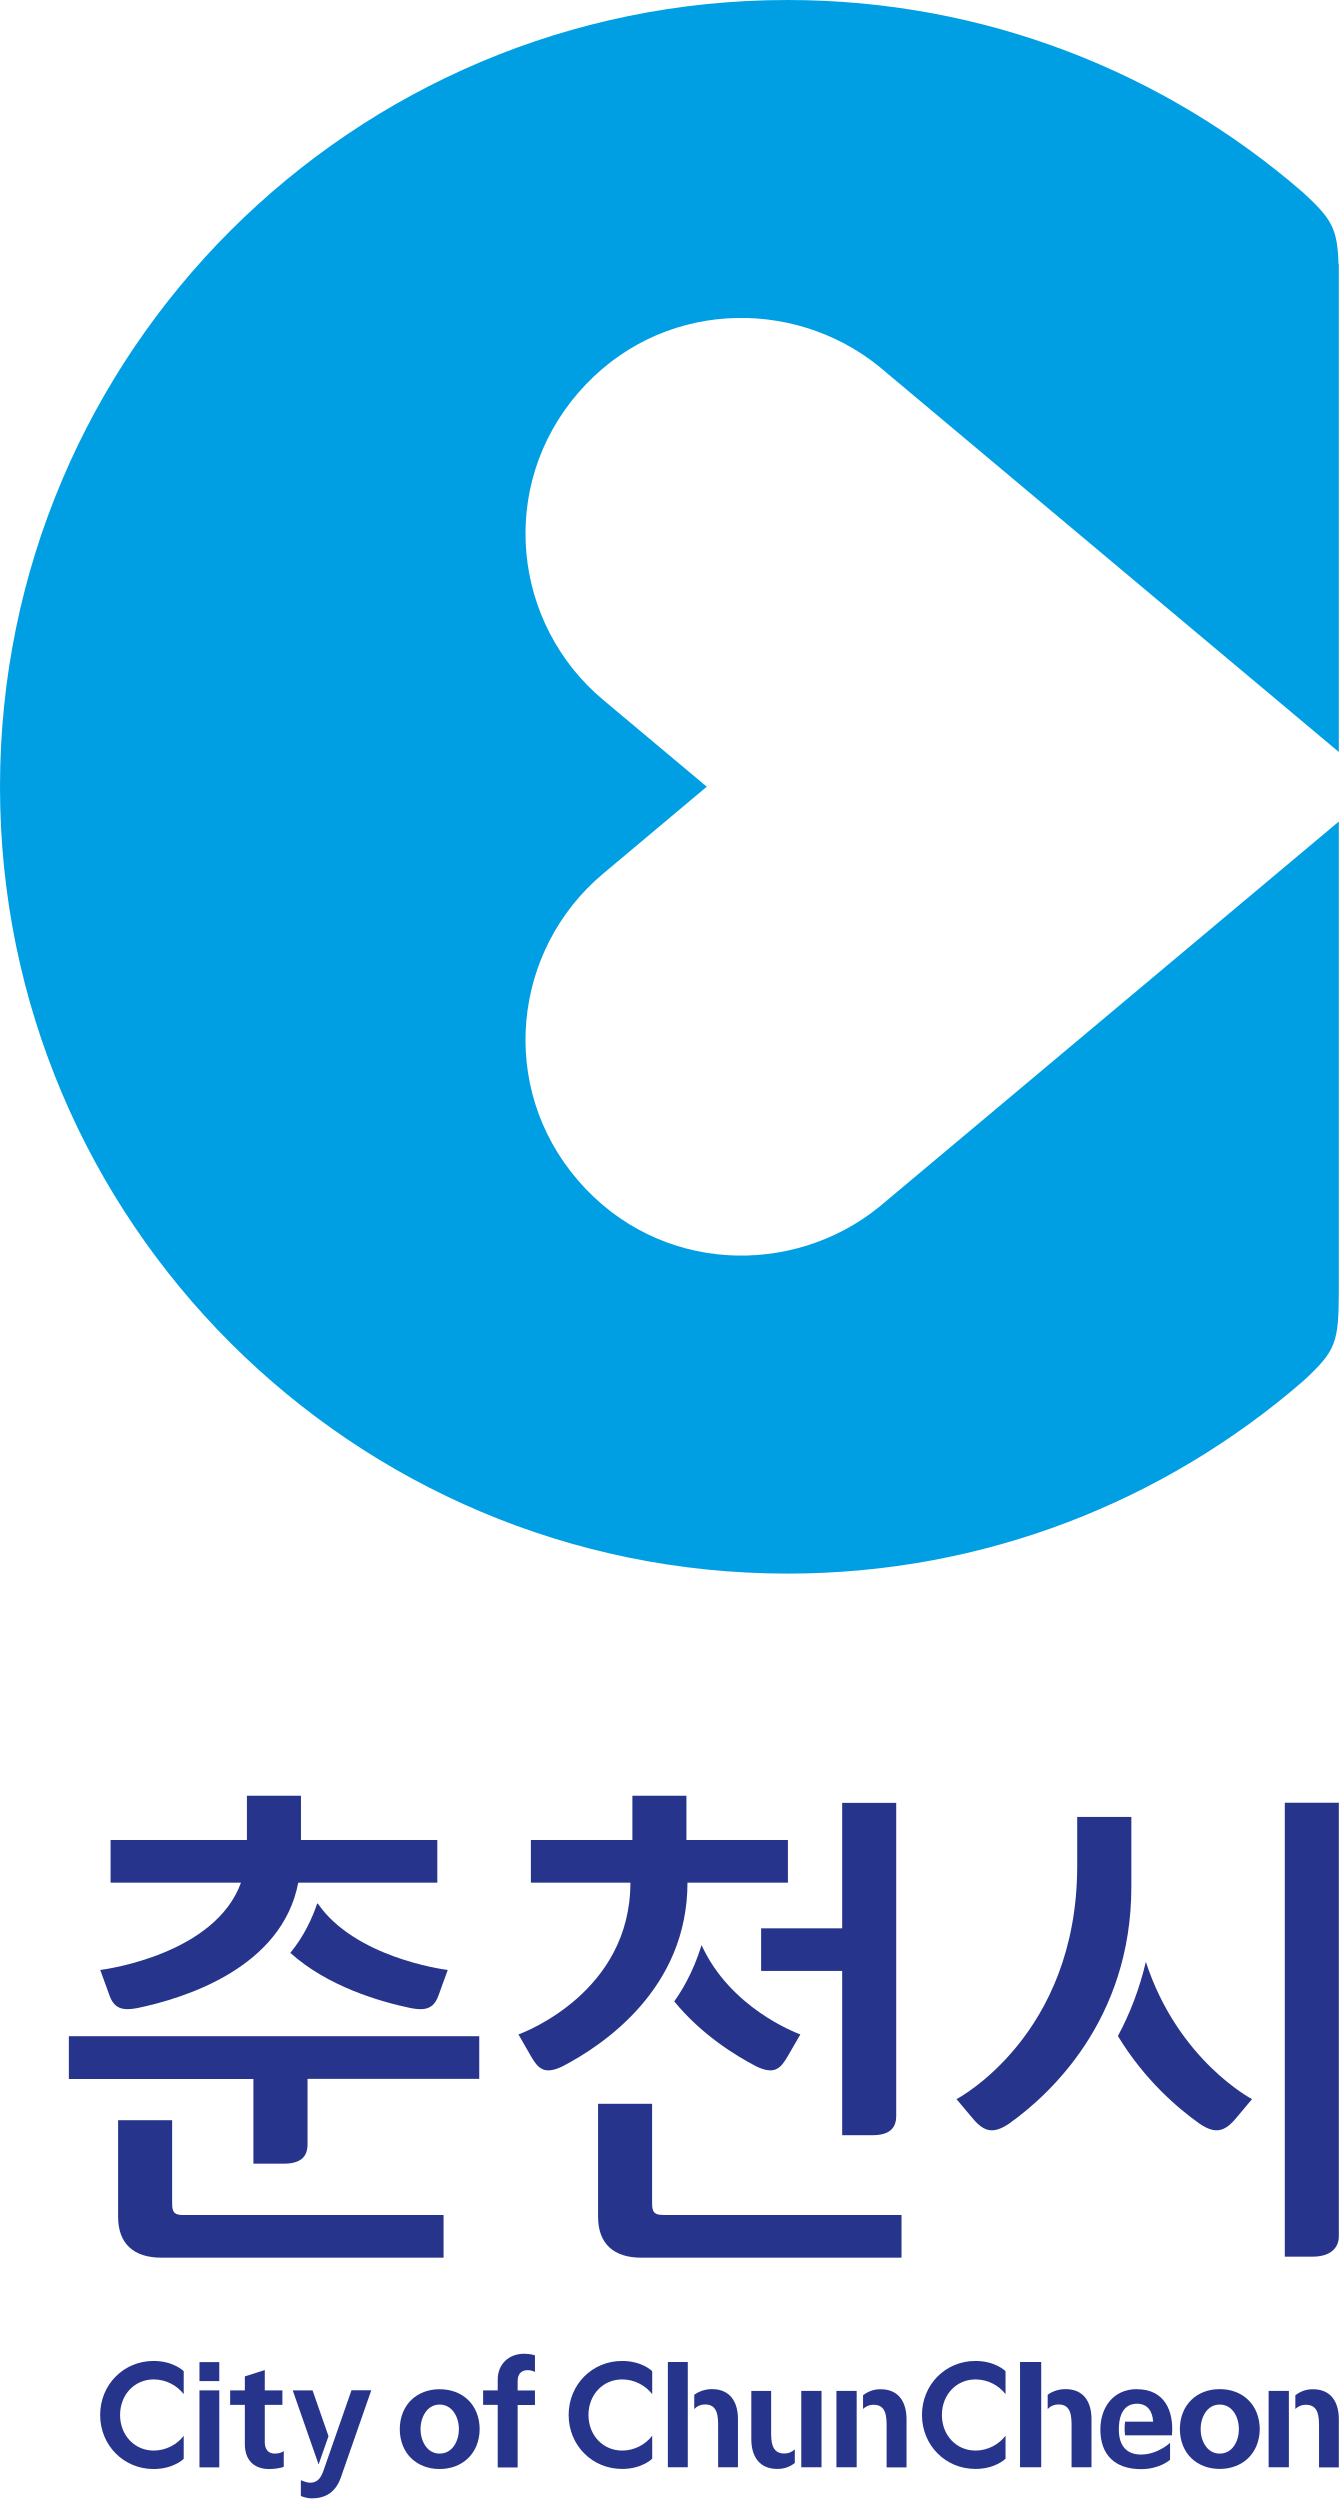
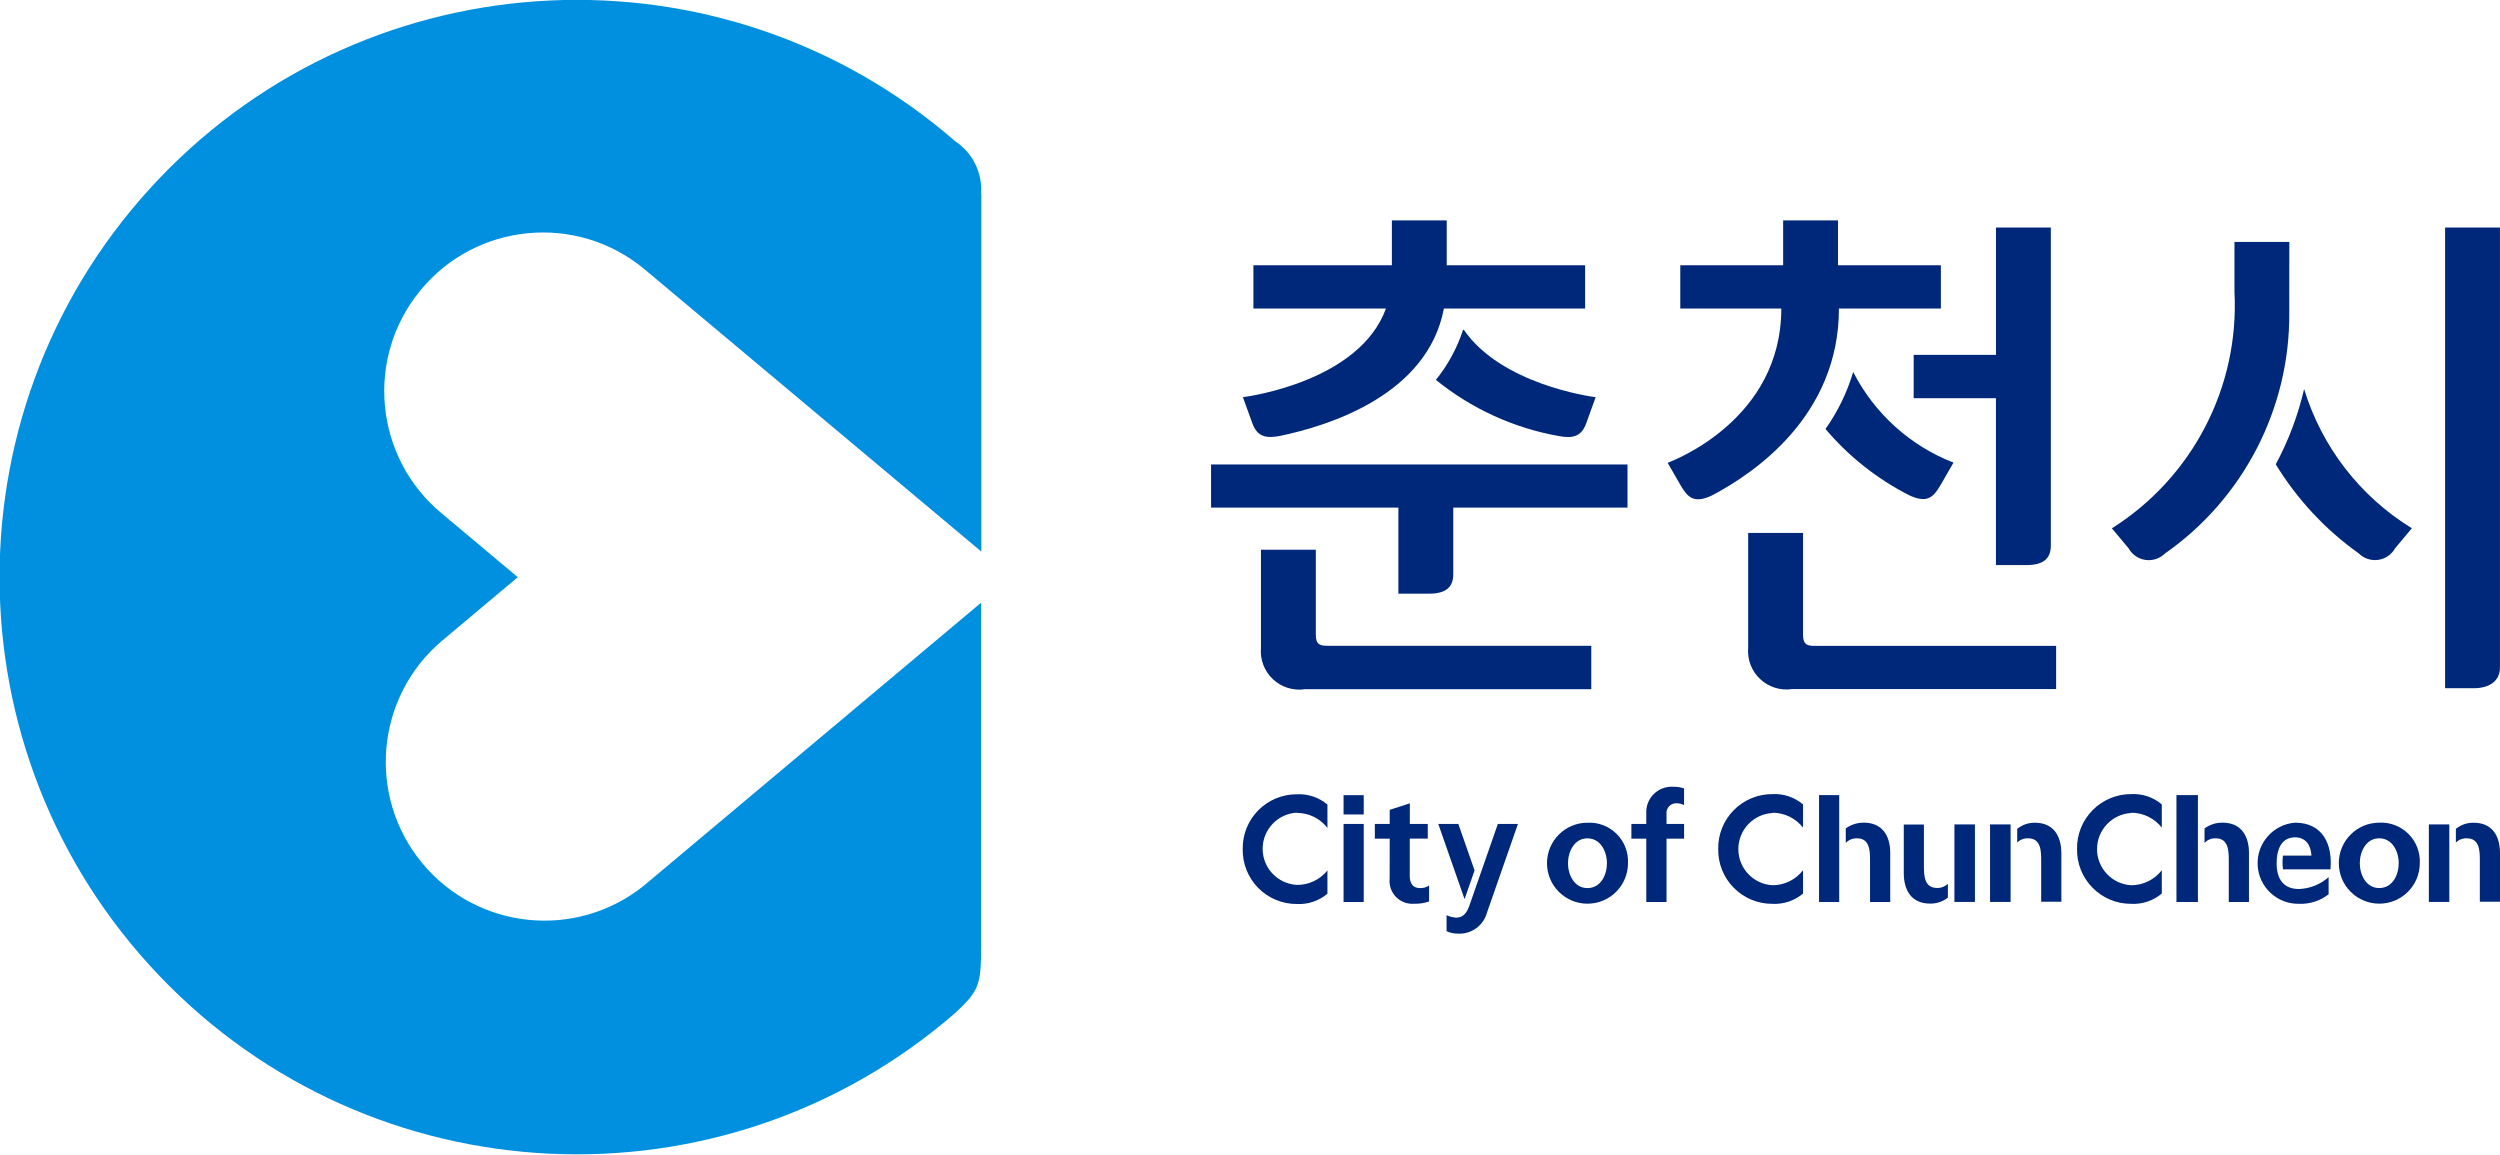
- <svg xmlns="http://www.w3.org/2000/svg" width="211" height="394" viewBox="0 0 211 394" fill="none">
-   <path d="M210.951 41.623C210.77 35.94 209.882 34.511 205.344 30.322C183.577 11.449 155.2 0 124.111 0C55.57 0 0 55.52 0 124C0 192.48 55.57 248 124.111 248C155.217 248 183.61 236.535 205.394 217.645C210.589 212.832 210.967 211.666 211 203.42V129.47L138.513 190.246C124.9 201.252 103.839 200.792 91.114 186.057C78.389 171.323 80.773 149.641 95.06 137.683C95.192 137.568 111.287 124.082 111.386 123.984C111.271 123.901 95.192 110.416 95.06 110.301C80.773 98.343 78.389 76.677 91.114 61.926C103.839 47.192 124.916 46.748 138.513 57.737L211 118.514V41.623H210.951Z" fill="#009FE3" />
-   <path d="M108.394 372.251H105.254V388.84H108.394V372.251Z" fill="#27348B" />
-   <path d="M112.224 376.525C111.139 376.525 110.169 376.87 109.413 377.413V379.665C109.824 379.238 110.383 378.942 111.139 378.942C113.162 378.942 113.178 380.931 113.178 382.411V388.839H116.302V381.243C116.302 378.547 115.069 376.525 112.208 376.525H112.224Z" fill="#27348B" />
-   <path d="M125.262 386.013C124.851 386.408 124.308 386.671 123.569 386.671C121.563 386.671 121.53 384.681 121.53 383.218V376.806H118.406V384.385C118.406 387.098 119.639 389.104 122.5 389.104C123.634 389.104 124.506 388.759 125.262 388.167V386.013Z" fill="#27348B" />
-   <path d="M129.471 376.806H126.281V388.841H129.471V376.806Z" fill="#27348B" />
-   <path d="M138.777 376.543C137.659 376.543 136.771 376.905 136.015 377.497V379.65C136.426 379.256 136.968 378.993 137.708 378.993C139.714 378.993 139.73 380.982 139.73 382.445V388.857H142.87V381.278C142.87 378.565 141.637 376.543 138.777 376.543Z" fill="#27348B" />
-   <path d="M135.012 376.806H131.822V388.841H135.012V376.806Z" fill="#27348B" />
-   <path d="M98.053 374.997C99.96 374.997 101.703 375.918 102.788 377.316V373.699C102.788 373.699 101.226 372.087 98.037 372.087C93.318 372.087 89.619 375.819 89.619 380.604C89.619 385.371 93.318 389.104 98.037 389.104C101.226 389.104 102.788 387.492 102.788 387.492V383.875C101.703 385.273 99.977 386.21 98.053 386.21C95.028 386.21 92.743 383.793 92.743 380.604C92.743 377.414 95.012 374.997 98.053 374.997Z" fill="#27348B" />
-   <path d="M206.908 376.543C205.79 376.543 204.902 376.905 204.146 377.497V379.65C204.557 379.256 205.099 378.993 205.839 378.993C207.845 378.993 207.878 380.982 207.878 382.445V388.857H211.001V381.278C211.001 378.565 209.768 376.543 206.908 376.543Z" fill="#27348B" />
-   <path d="M203.126 376.806H199.937V388.841H203.126V376.806Z" fill="#27348B" />
-   <path d="M164.095 372.251H160.758V388.84H164.095V372.251Z" fill="#27348B" />
-   <path d="M167.926 376.525C166.841 376.525 165.871 376.87 165.114 377.413V379.665C165.509 379.238 166.084 378.942 166.857 378.942C168.863 378.942 168.879 380.931 168.879 382.411V388.839H172.019V381.243C172.019 378.547 170.786 376.525 167.926 376.525Z" fill="#27348B" />
-   <path d="M153.738 374.997C155.661 374.997 157.388 375.918 158.473 377.316V373.699C158.473 373.699 156.911 372.087 153.721 372.087C149.003 372.087 145.304 375.819 145.304 380.604C145.304 385.371 149.003 389.104 153.721 389.104C156.911 389.104 158.473 387.492 158.473 387.492V383.875C157.388 385.273 155.645 386.21 153.738 386.21C150.713 386.21 148.444 383.793 148.444 380.604C148.444 377.414 150.713 374.997 153.738 374.997Z" fill="#27348B" />
-   <path d="M192.226 376.527C188.691 376.527 185.978 378.911 185.945 382.823C185.978 386.736 188.707 389.104 192.226 389.104C195.744 389.104 198.49 386.736 198.539 382.823C198.49 378.911 195.793 376.527 192.226 376.527ZM192.226 386.687C190.187 386.687 189.217 384.615 189.217 382.823C189.217 381.031 190.187 378.96 192.226 378.96C194.264 378.96 195.251 380.982 195.251 382.823C195.251 384.665 194.281 386.687 192.226 386.687Z" fill="#27348B" />
-   <path d="M179.189 376.527C175.457 376.527 173.418 379.404 173.418 382.889C173.418 386.835 175.67 389.137 179.83 389.137C182.822 389.137 184.4 387.657 184.4 387.657V384.994C184.4 384.994 182.46 386.835 179.83 386.835C179.008 386.835 176.328 386.72 176.328 382.889C176.328 379.058 178.416 378.828 179.189 378.828C180.948 378.828 181.638 380.127 181.737 381.656H177.314C177.249 382.133 177.183 382.955 177.314 383.81H184.696C185.042 379.93 183.496 376.543 179.205 376.543L179.189 376.527Z" fill="#27348B" />
-   <path d="M78.44 379.007H76.139V376.722H78.44V375.028C78.44 372.628 80.134 370.951 82.616 370.951C83.685 370.951 84.31 371.214 84.31 371.214V373.812C84.31 373.812 83.8 373.532 83.175 373.532C82.09 373.532 81.581 374.223 81.581 375.242V376.738H84.31V379.024H81.581V388.872H78.44V379.024V379.007Z" fill="#27348B" />
-   <path d="M69.282 376.542C65.764 376.542 63.035 378.909 63.002 382.839C63.035 386.751 65.764 389.119 69.282 389.119C72.801 389.119 75.546 386.751 75.596 382.839C75.563 378.909 72.85 376.542 69.282 376.542ZM69.282 386.686C67.244 386.686 66.274 384.614 66.274 382.822C66.274 381.03 67.26 378.959 69.282 378.959C71.305 378.959 72.324 380.981 72.324 382.822C72.324 384.663 71.337 386.686 69.282 386.686Z" fill="#27348B" />
-   <path d="M38.588 379.009H36.27V376.723H38.588V374.52L41.728 373.517V376.723H44.506V379.009H41.728V384.861C41.728 385.979 42.254 386.686 43.29 386.686C44.243 386.686 44.72 386.292 44.72 386.292V388.774C44.72 388.774 43.898 389.12 42.402 389.12C39.936 389.12 38.588 387.607 38.588 385.207V379.009Z" fill="#27348B" />
-   <path d="M34.559 372.268H31.436V375.261H34.559V372.268Z" fill="#27348B" />
-   <path d="M34.559 376.724H31.436V388.857H34.559V376.724Z" fill="#27348B" />
-   <path d="M24.218 374.997C26.142 374.997 27.868 375.918 28.953 377.315V373.698C28.953 373.698 27.375 372.087 24.202 372.087C19.483 372.087 15.784 375.819 15.784 380.603C15.784 385.371 19.483 389.119 24.202 389.119C27.375 389.119 28.953 387.508 28.953 387.508V383.891C27.868 385.289 26.125 386.209 24.218 386.209C21.21 386.209 18.924 383.793 18.924 380.603C18.924 377.414 21.193 374.997 24.218 374.997Z" fill="#27348B" />
-   <path d="M55.39 376.722L50.918 389.546C50.392 390.977 49.652 391.273 48.863 391.273C48.238 391.273 47.416 390.878 47.416 390.878V393.36C47.416 393.36 48.139 393.739 49.175 393.739C51.082 393.739 52.809 392.966 53.696 390.516L58.514 376.706H55.39V376.722Z" fill="#27348B" />
-   <path d="M51.773 383.941L49.258 376.724H46.134L50.211 388.397L51.773 383.941Z" fill="#27348B" />
-   <path d="M27.129 347.311V334.142H18.612V349.366C18.612 353.624 21.095 355.81 25.435 355.81H69.907V349.086H28.888C27.605 349.086 27.129 348.774 27.129 347.327V347.311Z" fill="#27348B" />
-   <path d="M10.852 320.923V327.648H39.935V340.998H44.687C47.334 340.998 48.468 339.962 48.468 337.94V327.631H75.529V320.907H10.852V320.923Z" fill="#27348B" />
-   <path d="M15.8 310.467L17.279 314.545C18.052 316.649 19.45 316.879 21.587 316.485C29.232 314.906 44.456 310.089 47.004 296.707H68.92V289.982H47.432V283.011H38.915V289.982H17.427V296.707H37.978C33.934 307.919 16.901 310.336 15.8 310.467Z" fill="#27348B" />
-   <path d="M70.564 310.467C69.577 310.352 55.899 308.412 50.095 300.011H49.98C49.24 302.214 47.958 305.091 45.755 307.771C51.575 313.032 59.795 315.449 64.777 316.485C66.914 316.879 68.311 316.665 69.084 314.545L70.564 310.467Z" fill="#27348B" />
-   <path d="M119.952 310.615H132.727V336.509H137.461C140.108 336.509 141.243 335.473 141.243 333.468V284.129H132.727V303.907H119.952V310.632V310.615Z" fill="#27348B" />
-   <path d="M104.53 349.071C103.248 349.071 102.771 348.758 102.771 347.312V331.562H94.255V349.367C94.255 353.625 96.737 355.812 101.078 355.812H142.081V349.087H104.53V349.071Z" fill="#27348B" />
-   <path d="M108.345 296.707H124.177V289.982H108.18V283.011H99.664V289.982H83.667V296.707H99.352C99.352 313.953 82.648 320.283 81.711 320.628L83.7 324.097C84.835 326.053 85.805 326.99 88.583 325.692C95.176 322.272 108.345 313.377 108.345 296.707Z" fill="#27348B" />
-   <path d="M110.564 306.554C109.167 311.108 107.178 314.15 106.257 315.416C110.482 320.578 115.776 323.899 119.245 325.691C122.023 326.99 122.993 326.053 124.128 324.096L126.134 320.627C125.394 320.348 115.069 316.451 110.564 306.538V306.554Z" fill="#27348B" />
-   <path d="M202.484 284.113V355.647H206.907C209.554 355.647 211.001 354.364 211.001 352.441V284.113H202.484Z" fill="#27348B" />
-   <path d="M178.283 286.35H169.767V294.06C169.767 320.908 150.745 330.822 150.745 330.822L153.343 333.913C155.135 336.033 156.582 336.313 158.982 334.718C165.229 330.296 178.3 318.491 178.3 297.381V286.35H178.283Z" fill="#27348B" />
-   <path d="M180.586 309.185C179.599 313.361 178.136 317.257 176.18 320.874C180.389 327.829 185.732 332.35 189.086 334.717C191.47 336.312 192.933 336.033 194.725 333.912L197.322 330.821C197.322 330.821 185.65 324.738 180.586 309.185Z" fill="#27348B" />
+ <svg xmlns="http://www.w3.org/2000/svg" width="72.909" height="33.667" viewBox="0 0 72.909 33.667">
+   <defs>
+     <style>.a{fill:#00287a;}.b{fill:#0090df;}</style>
+   </defs>
+   <g transform="translate(-22.777 -19.015)">
+     <g transform="translate(58.096 25.442)">
+       <g transform="translate(0.926 16.518)">
+         <g transform="translate(13.865 0.211)">
+           <g transform="translate(2.94 0.032)">
+             <rect class="a" width="0.588" height="3.117" />
+             <path class="a" d="M189.115,92.918a.88.88,0,0,0-.529.168v.423a.431.431,0,0,1,.326-.135c.379,0,.382.375.382.65v1.207h.589V93.8C189.883,93.3,189.651,92.918,189.115,92.918Z" transform="translate(-187.807 -92.114)" />
+           </g>
+           <g transform="translate(5.41 0.887)">
+             <path class="a" d="M195.081,94.808a.43.43,0,0,1-.316.122c-.377,0-.383-.373-.383-.649v-1.2h-.587V94.5c0,.509.233.886.767.886a.807.807,0,0,0,.519-.174Z" transform="translate(-193.794 -93.077)" />
+             <rect class="a" width="0.598" height="2.261" transform="translate(1.478 0)" />
+           </g>
+           <g transform="translate(7.927 0.838)">
+             <path class="a" d="M204.5,92.925a.8.8,0,0,0-.519.178v.4a.427.427,0,0,1,.318-.124c.377,0,.381.373.381.649v1.2h.589V93.813C205.266,93.3,205.032,92.925,204.5,92.925Z" transform="translate(-203.189 -92.925)" />
+             <rect class="a" width="0.599" height="2.261" transform="translate(0 0.049)" />
+           </g>
+           <path class="a" d="M178.715,90.89a1.129,1.129,0,0,1,.888.435v-.678a1.28,1.28,0,0,0-.892-.3,1.574,1.574,0,0,0-1.582,1.6h0a1.573,1.573,0,0,0,1.582,1.6,1.283,1.283,0,0,0,.892-.3v-.68a1.127,1.127,0,0,1-.888.438,1.055,1.055,0,0,1,0-2.107Z" transform="translate(-177.13 -90.344)" />
+           <g transform="translate(10.463)">
+             <g transform="translate(10.261 0.838)">
+               <path class="a" d="M243.911,92.925a.8.8,0,0,0-.519.178v.4a.431.431,0,0,1,.318-.124c.377,0,.381.373.381.649v1.2h.588V93.813C244.679,93.3,244.446,92.925,243.911,92.925Z" transform="translate(-242.604 -92.925)" />
+               <rect class="a" width="0.597" height="2.261" transform="translate(0 0.049)" />
+             </g>
+             <g transform="translate(2.9 0.032)">
+               <rect class="a" width="0.626" height="3.117" />
+               <path class="a" d="M221.345,92.918a.874.874,0,0,0-.529.168v.423a.423.423,0,0,1,.326-.135c.377,0,.381.375.381.65v1.207h.589V93.8C222.112,93.3,221.88,92.918,221.345,92.918Z" transform="translate(-219.997 -92.114)" />
+             </g>
+             <path class="a" d="M210.942,90.89a1.133,1.133,0,0,1,.89.435v-.678a1.277,1.277,0,0,0-.891-.3,1.574,1.574,0,0,0-1.581,1.6h0a1.572,1.572,0,0,0,1.581,1.6,1.28,1.28,0,0,0,.891-.3v-.68a1.131,1.131,0,0,1-.89.438,1.055,1.055,0,0,1,0-2.107Z" transform="translate(-209.359 -90.344)" />
+             <path class="a" d="M234.047,92.918a1.181,1.181,0,1,0,1.185,1.182A1.129,1.129,0,0,0,234.047,92.918Zm0,1.907c-.382,0-.565-.389-.565-.725s.183-.726.565-.726.57.379.57.726S234.433,94.825,234.047,94.825Z" transform="translate(-225.235 -92.082)" />
+             <path class="a" d="M226.7,92.918a1.185,1.185,0,0,0,.12,2.366,1.307,1.307,0,0,0,.86-.278v-.5a1.383,1.383,0,0,1-.86.347c-.155,0-.656-.021-.656-.742s.392-.765.536-.765c.33,0,.462.246.479.532h-.83a1.461,1.461,0,0,0,0,.4h1.385C227.8,93.554,227.51,92.918,226.7,92.918Z" transform="translate(-220.342 -92.082)" />
+           </g>
+         </g>
+         <g transform="translate(8.869)">
+           <path class="a" d="M169.762,91.207h-.434v-.429h.434v-.316a.739.739,0,0,1,.784-.768.911.911,0,0,1,.318.048v.487a.464.464,0,0,0-.211-.054.284.284,0,0,0-.3.323v.28h.512v.429h-.512v1.848h-.59Z" transform="translate(-166.865 -89.694)" />
+           <path class="a" d="M162.922,92.923a1.181,1.181,0,1,0,1.184,1.182A1.128,1.128,0,0,0,162.922,92.923Zm0,1.907c-.382,0-.566-.388-.566-.725s.185-.726.566-.726.57.38.57.726S163.308,94.83,162.922,94.83Z" transform="translate(-161.742 -91.875)" />
+         </g>
+         <g transform="translate(0 0.214)">
+           <path class="a" d="M146.715,92.212h-.434v-.429h.434v-.411l.587-.19v.6h.523v.429H147.3v1.1c0,.21.1.343.294.343a.436.436,0,0,0,.269-.076v.466a1.193,1.193,0,0,1-.435.066.664.664,0,0,1-.715-.734Z" transform="translate(-142.431 -90.913)" />
+           <rect class="a" width="0.588" height="0.563" transform="translate(2.938 0.031)" />
+           <rect class="a" width="0.588" height="2.277" transform="translate(2.938 0.87)" />
+           <path class="a" d="M136,90.9a1.129,1.129,0,0,1,.891.437v-.68a1.281,1.281,0,0,0-.891-.3,1.573,1.573,0,0,0-1.58,1.6h0a1.572,1.572,0,0,0,1.58,1.6,1.281,1.281,0,0,0,.891-.3v-.679A1.131,1.131,0,0,1,136,93a1.055,1.055,0,0,1,0-2.107Z" transform="translate(-134.423 -90.352)" />
+           <path class="a" d="M154.219,93.033l-.84,2.409c-.1.27-.239.324-.385.324a.814.814,0,0,1-.271-.072v.467a.762.762,0,0,0,.329.071.831.831,0,0,0,.848-.607l.905-2.593Z" transform="translate(-146.781 -92.163)" />
+           <g transform="translate(5.7 0.87)">
+             <path class="a" d="M153.039,94.389l-.474-1.356h-.585l.767,2.192Z" transform="translate(-151.98 -93.033)" />
+           </g>
+         </g>
+       </g>
+       <path class="a" d="M137.651,70.872V68.4h-1.6v2.858a1.121,1.121,0,0,0,1.281,1.209h8.353V71.2h-7.7C137.742,71.2,137.651,71.143,137.651,70.872Z" transform="translate(-134.596 -58.794)" />
+       <path class="a" d="M131.57,60.742V62h5.463v2.51h.891c.5,0,.71-.194.71-.572V62h5.081V60.742Z" transform="translate(-131.57 -53.623)" />
+       <path class="a" d="M134.428,43.969l.278.765h0c.146.4.407.44.809.364,1.437-.3,4.3-1.2,4.775-3.714h4.119V40.122h-4.036V38.813h-1.6v1.309h-4.038v1.262H138.6C137.835,43.493,134.635,43.943,134.428,43.969Z" transform="translate(-133.5 -38.813)" />
+       <path class="a" d="M156.426,50.607c-.185-.024-2.755-.386-3.843-1.964h-.024a4.609,4.609,0,0,1-.792,1.459,7.89,7.89,0,0,0,3.572,1.636c.4.075.664.033.81-.364h0Z" transform="translate(-145.21 -45.45)" />
+       <g transform="translate(13.308)">
+         <path class="a" d="M194.685,44.432h2.4V49.3h.89c.5,0,.711-.195.711-.572V39.456h-1.6V43.17h-2.4Z" transform="translate(-187.503 -39.247)" />
+         <path class="a" d="M181.752,70.193c-.24,0-.331-.06-.331-.331V66.9h-1.6v3.344a1.121,1.121,0,0,0,1.281,1.209h7.7V70.193Z" transform="translate(-177.465 -57.784)" />
+         <path class="a" d="M177.565,41.384h2.973V40.122h-3V38.813h-1.6v1.309h-3v1.262h2.946c0,3.242-3.137,4.428-3.314,4.5l.375.651c.213.368.4.544.917.3C175.093,46.187,177.565,44.517,177.565,41.384Z" transform="translate(-172.562 -38.813)" />
+         <path class="a" d="M187.573,52.432a5.7,5.7,0,0,1-.808,1.663,7.876,7.876,0,0,0,2.44,1.932c.522.243.705.067.917-.3l.376-.651A5.543,5.543,0,0,1,187.573,52.432Z" transform="translate(-182.154 -48.011)" />
+       </g>
+       <g transform="translate(26.272 0.209)">
+         <path class="a" d="M242.427,39.456V52.891h.831c.5,0,.769-.24.769-.6V39.456Z" transform="translate(-232.71 -39.456)" />
+         <path class="a" d="M217.67,40.747h-1.6V42.2a7.684,7.684,0,0,1-3.575,6.9l.488.583a.672.672,0,0,0,1.059.152,8.5,8.5,0,0,0,3.627-7.014Z" transform="translate(-212.496 -40.328)" />
+         <path class="a" d="M228.041,53.963a8.831,8.831,0,0,1-.827,2.195,8.855,8.855,0,0,0,2.423,2.6.671.671,0,0,0,1.058-.152l.488-.583A7.25,7.25,0,0,1,228.041,53.963Z" transform="translate(-222.436 -49.253)" />
+       </g>
+     </g>
+     <path class="b" d="M51.389,24.666a1.7,1.7,0,0,0-.759-1.536,16.834,16.834,0,1,0,0,25.431c.7-.652.756-.812.76-1.932h0V36.591l-9.833,8.251a4.628,4.628,0,0,1-5.895-7.135l2.215-1.859-2.215-1.858a4.628,4.628,0,0,1,5.895-7.136L51.395,35.1V24.666Z" transform="translate(0 0)" />
+   </g>
</svg>
